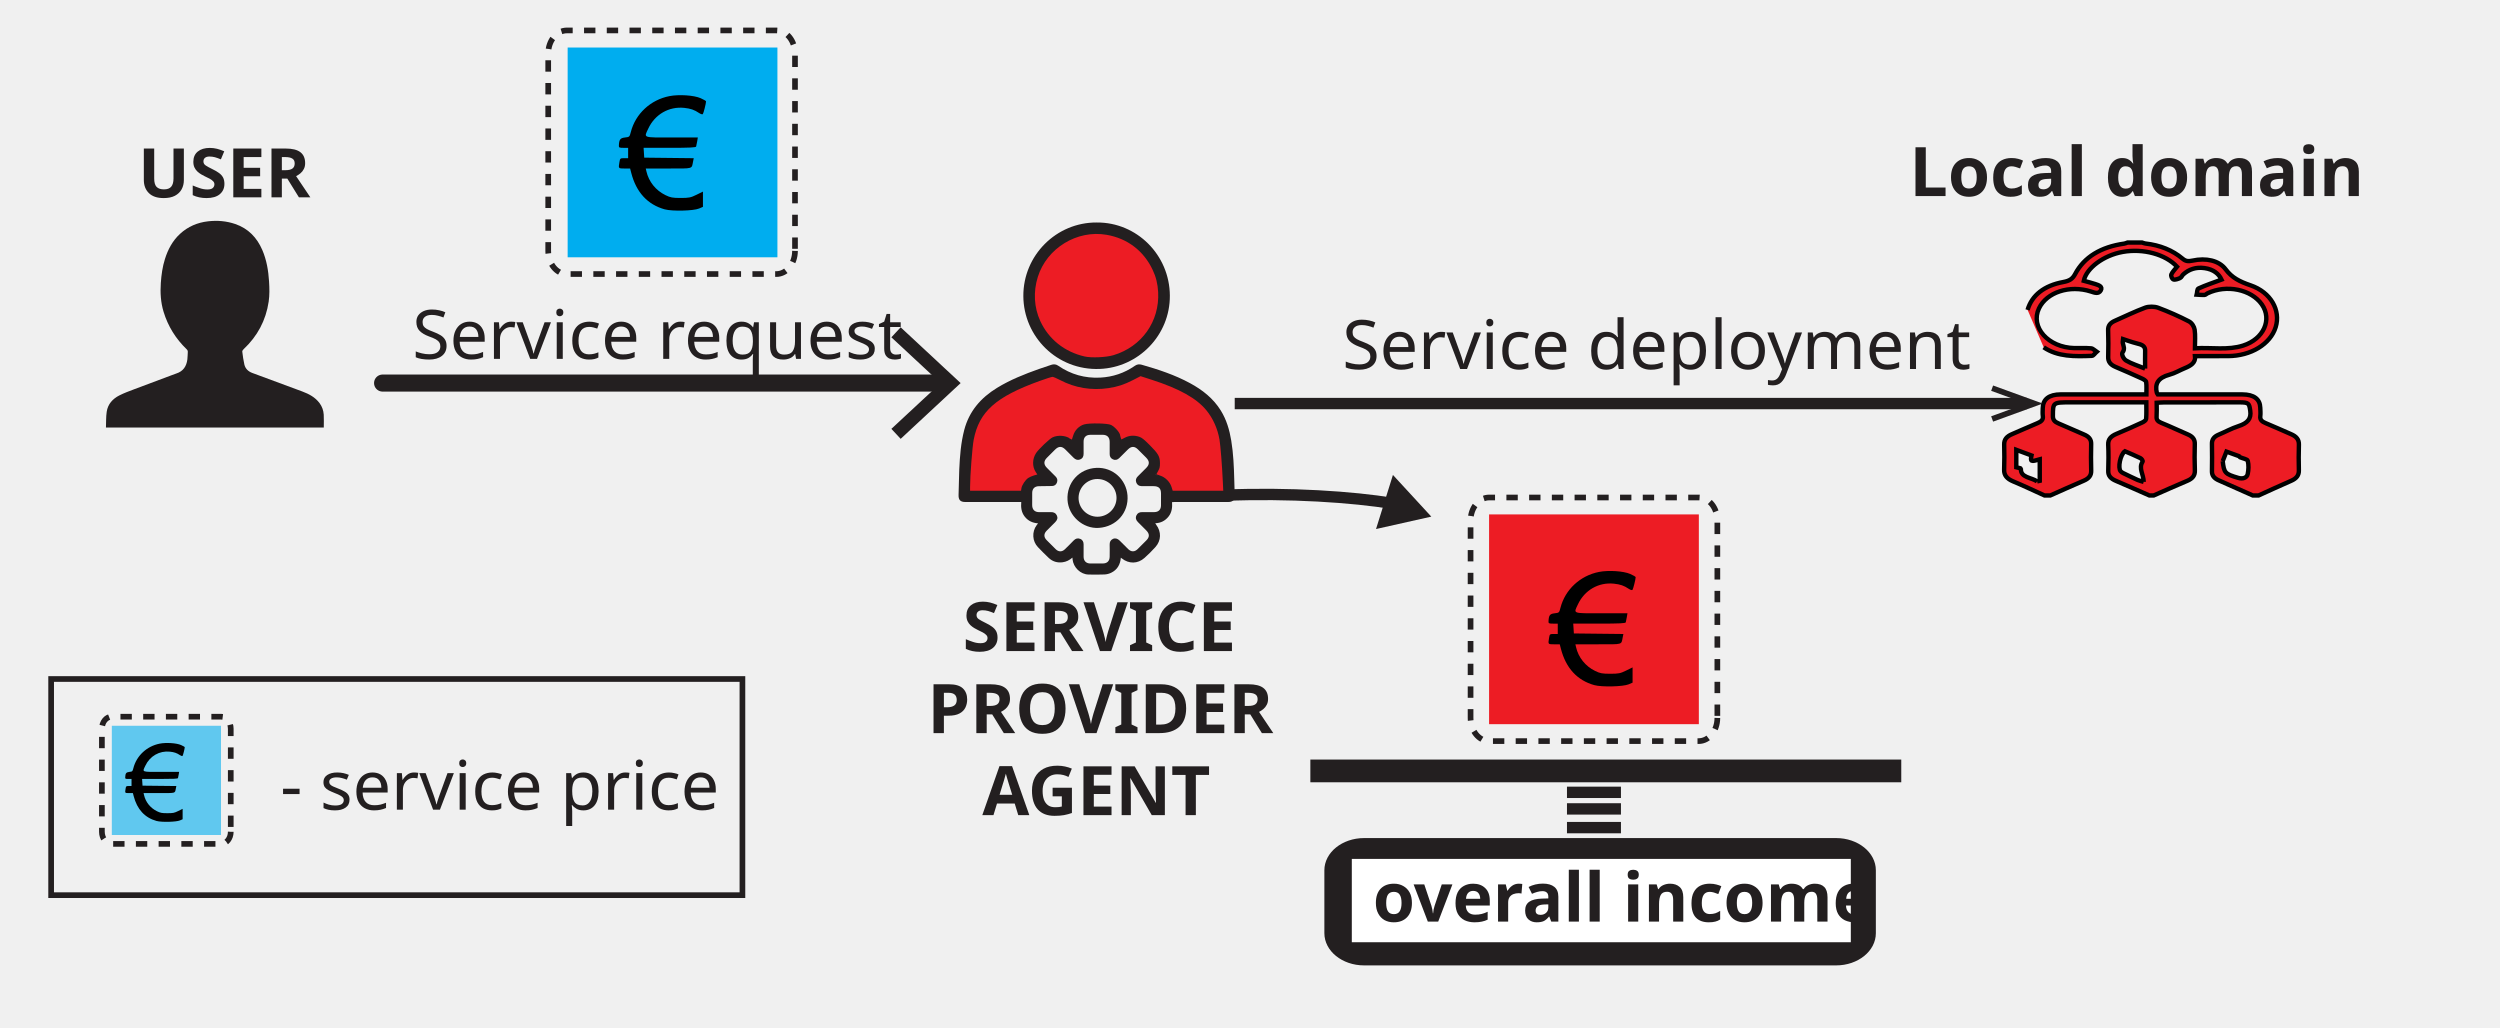
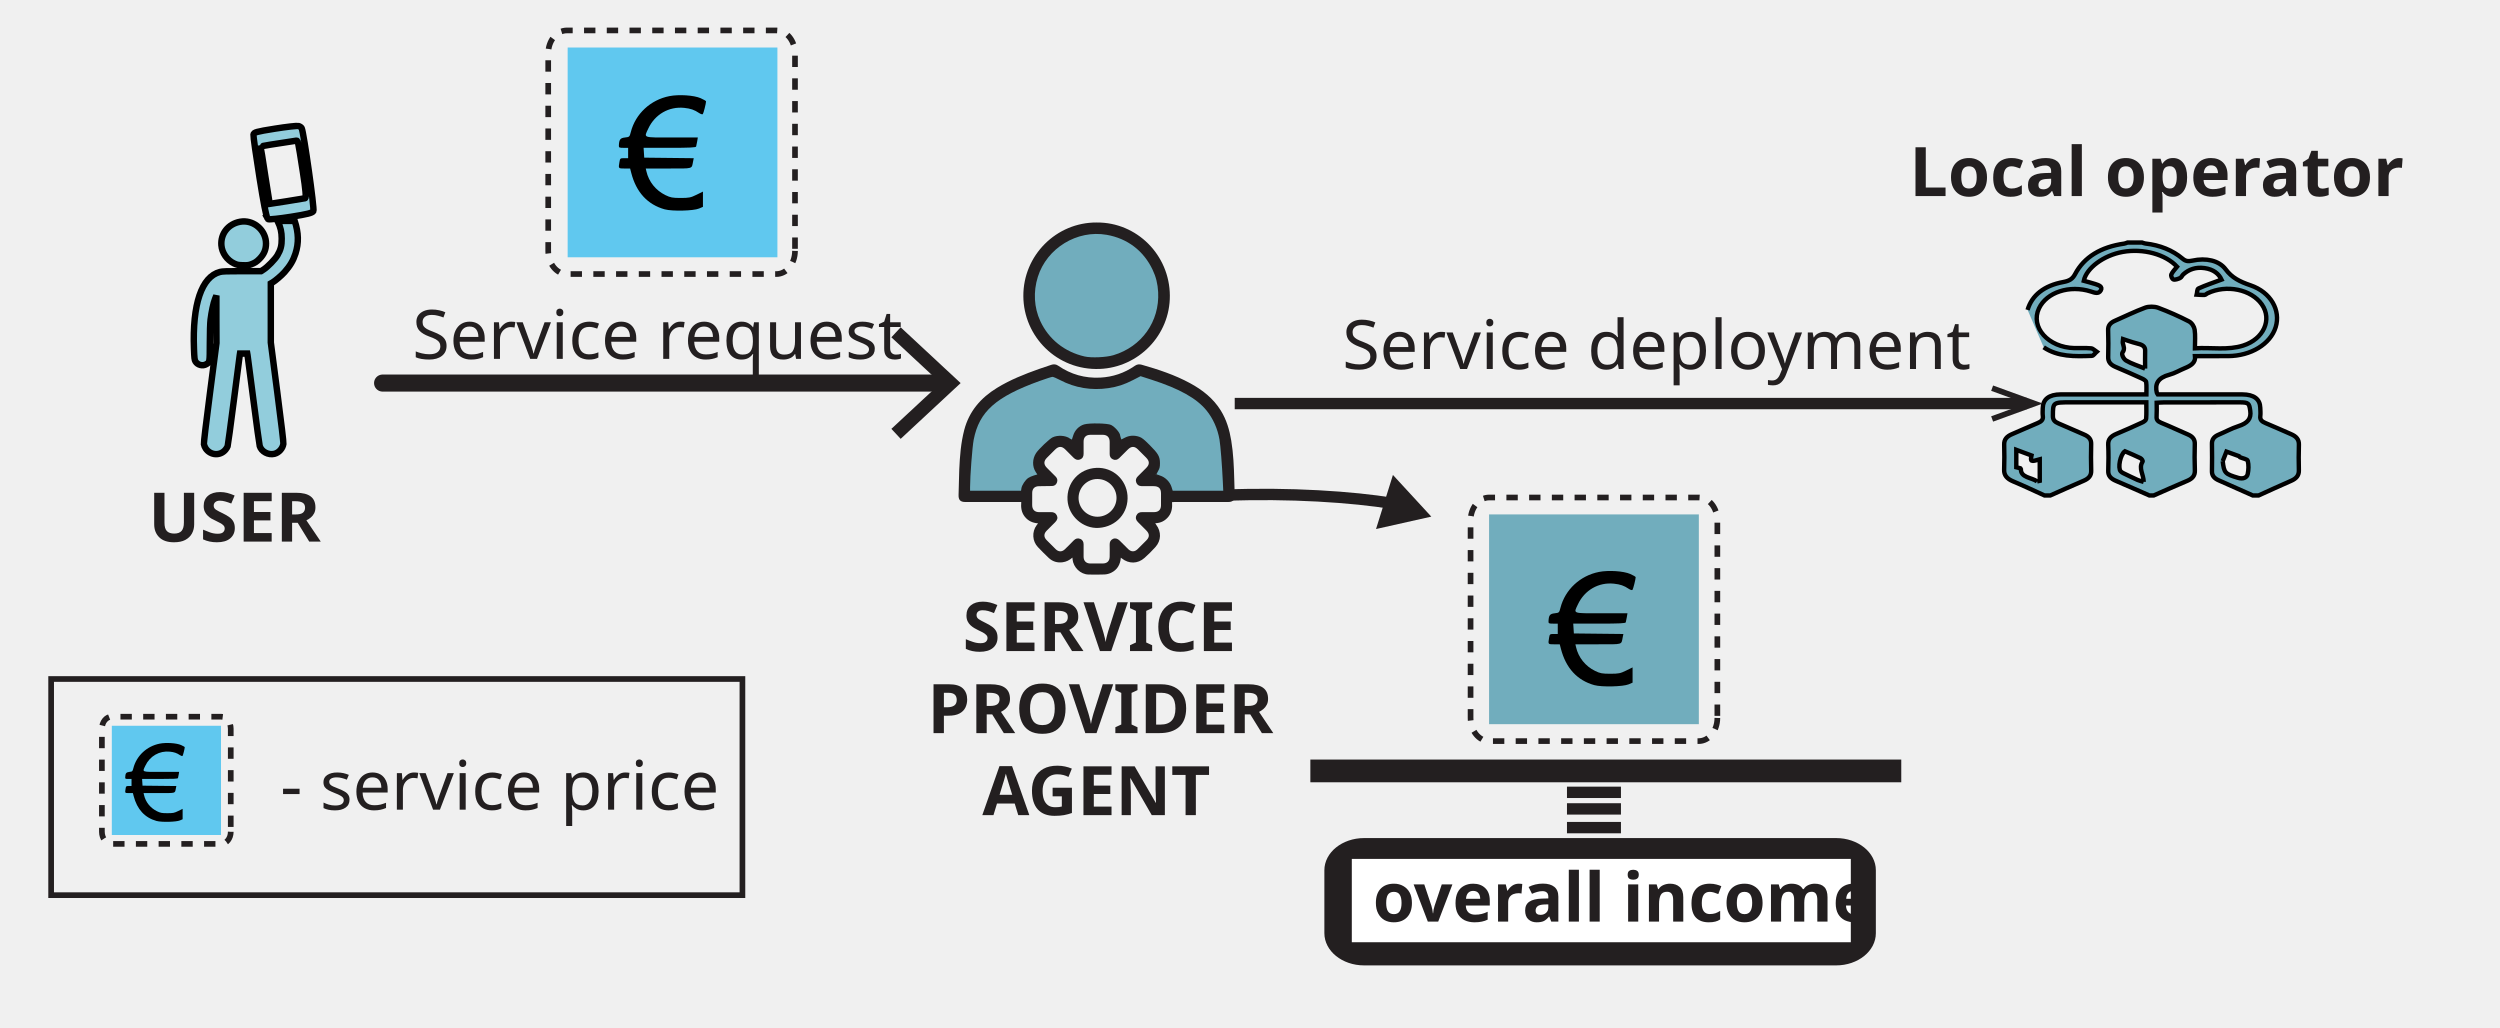
<svg xmlns="http://www.w3.org/2000/svg" version="1.1" id="svg2" xml:space="preserve" width="586.667" height="241.153" viewBox="0 0 586.667 241.153">
  <defs id="defs6">
    <clipPath clipPathUnits="userSpaceOnUse" id="clipPath26">
      <path d="M 0,180.865 H 440 V 0 H 0 Z" id="path24" />
    </clipPath>
    <clipPath clipPathUnits="userSpaceOnUse" id="clipPath56">
      <path d="M 0,180.865 H 440 V 0 H 0 Z" id="path54" />
    </clipPath>
    <clipPath clipPathUnits="userSpaceOnUse" id="clipPath88">
      <path d="M 19.635,53.172 H 38.912 V 33.895 H 19.635 Z" id="path86" />
    </clipPath>
    <clipPath clipPathUnits="userSpaceOnUse" id="clipPath108">
      <path d="M 0,180.865 H 440 V 0 H 0 Z" id="path106" />
    </clipPath>
    <clipPath clipPathUnits="userSpaceOnUse" id="clipPath130">
      <path d="M 0,180.865 H 440 V 0 H 0 Z" id="path128" />
    </clipPath>
    <clipPath clipPathUnits="userSpaceOnUse" id="clipPath166">
      <path d="M 0,180.865 H 440 V 0 H 0 Z" id="path164" />
    </clipPath>
    <clipPath clipPathUnits="userSpaceOnUse" id="clipPath176">
      <path d="M 0,180.865 H 440 V 0 H 0 Z" id="path174" />
    </clipPath>
  </defs>
  <g id="g10" transform="matrix(1.333333,0,0,-1.333333,0,241.1533)">
    <g id="g12" transform="translate(67.333,113.4443)">
      <path d="M 0,0 H 99.137" style="fill:none;stroke:#231f20;stroke-width:3;stroke-linecap:round;stroke-linejoin:miter;stroke-miterlimit:10;stroke-dasharray:none;stroke-opacity:1" id="path14" />
    </g>
    <g id="g16" transform="translate(158.5176,103.6289)">
      <path d="M 0,0 -1.637,1.758 7.031,9.813 -1.637,17.871 0,19.629 10.555,9.813 Z" style="fill:#231f20;fill-opacity:1;fill-rule:nonzero;stroke:none" id="path18" />
    </g>
    <g id="g20">
      <g id="g22" clip-path="url(#clipPath26)">
-         <g id="g28" transform="translate(18.6475,105.6152)">
-           <path d="m 0,0 c 0.039,0.948 -0.001,1.881 0.134,2.788 0.198,1.336 1.05,2.269 2.217,2.865 0.855,0.437 1.771,0.764 2.671,1.107 2.182,0.829 4.372,1.64 6.558,2.459 0.269,0.1 0.534,0.209 0.807,0.296 1.209,0.385 1.789,1.267 1.94,2.473 0.054,0.43 0.045,0.869 0.078,1.303 0.016,0.21 -0.061,0.353 -0.211,0.497 -1.908,1.848 -3.274,4.034 -4.05,6.579 -0.505,1.657 -0.606,3.353 -0.487,5.076 0.099,1.438 0.293,2.854 0.727,4.227 0.528,1.676 1.33,3.194 2.638,4.406 1.408,1.303 3.082,2.012 4.971,2.225 1.613,0.182 3.205,0.053 4.749,-0.473 2.297,-0.783 3.826,-2.382 4.775,-4.575 0.762,-1.766 1.07,-3.632 1.189,-5.539 0.074,-1.191 0.109,-2.378 -0.068,-3.564 -0.492,-3.296 -1.977,-6.067 -4.401,-8.347 -0.117,-0.111 -0.261,-0.298 -0.244,-0.43 0.094,-0.766 0.194,-1.535 0.369,-2.285 0.173,-0.73 0.683,-1.213 1.384,-1.474 2.936,-1.09 5.876,-2.166 8.808,-3.263 1.175,-0.44 2.271,-1.013 3.047,-2.059 0.443,-0.601 0.681,-1.281 0.727,-2.01 C 38.375,1.531 38.339,0.775 38.339,0 Z" style="fill:#231f20;fill-opacity:1;fill-rule:evenodd;stroke:none" id="path30" />
-         </g>
        <g id="g32" transform="translate(193.1543,96.5596)">
          <path d="m 0,0 c -1.805,0.011 -3.305,-1.472 -3.328,-3.291 -0.022,-1.822 1.478,-3.34 3.31,-3.349 1.844,-0.007 3.356,1.469 3.372,3.291 C 3.367,-1.505 1.871,-0.011 0,0 m 0.227,-8.604 c -2.766,-0.181 -5.327,2.096 -5.498,4.889 -0.188,3.024 2.003,5.526 5.07,5.675 2.924,0.143 5.267,-2.053 5.486,-4.846 0.236,-3.049 -1.971,-5.517 -5.058,-5.718" style="fill:#231f20;fill-opacity:1;fill-rule:evenodd;stroke:none" id="path34" />
        </g>
        <g id="g36" transform="translate(193.0156,81.6909)">
          <path d="m 0,0 v 0.001 h 1.051 c 0.791,0.001 1.228,0.421 1.236,1.208 0.008,0.7 0.018,1.4 -0.002,2.099 C 2.27,3.777 2.438,4.125 2.857,4.326 3.238,4.508 3.676,4.395 4.027,4.045 4.535,3.543 5.033,3.033 5.543,2.535 6.08,2.011 6.684,2.013 7.211,2.535 7.729,3.046 8.24,3.562 8.752,4.077 9.322,4.649 9.324,5.209 8.75,5.795 8.26,6.295 7.766,6.791 7.268,7.282 6.926,7.617 6.793,8.005 6.988,8.451 c 0.188,0.43 0.545,0.595 1.01,0.588 0.713,-0.012 1.426,-0.007 2.139,0.002 0.752,0.01 1.177,0.436 1.183,1.178 0.006,0.699 0.008,1.399 0.002,2.099 -0.004,0.902 -0.4,1.288 -1.316,1.292 -0.711,0.003 -1.426,-0.009 -2.139,0.009 -0.441,0.012 -0.762,0.231 -0.91,0.666 -0.145,0.42 -0.012,0.76 0.289,1.059 0.488,0.483 0.973,0.969 1.457,1.455 0.635,0.636 0.633,1.198 -0.008,1.843 C 8.221,19.12 7.742,19.594 7.268,20.07 6.682,20.658 6.115,20.669 5.514,20.085 4.992,19.579 4.488,19.056 3.969,18.547 3.643,18.226 3.242,18.146 2.859,18.326 2.471,18.51 2.281,18.821 2.287,19.259 c 0.008,0.713 0.008,1.427 0.002,2.14 -0.008,0.818 -0.432,1.247 -1.246,1.253 -0.727,0.007 -1.453,0.002 -2.18,-0.006 -0.748,-0.009 -1.166,-0.441 -1.166,-1.191 0,-0.7 -0.01,-1.399 0.002,-2.099 0.008,-0.475 -0.14,-0.852 -0.603,-1.036 -0.451,-0.182 -0.834,-0.043 -1.168,0.296 -0.471,0.48 -0.951,0.952 -1.426,1.429 -0.621,0.625 -1.176,0.632 -1.811,0.01 -0.49,-0.48 -0.974,-0.967 -1.457,-1.456 -0.58,-0.588 -0.578,-1.172 0.002,-1.759 0.512,-0.516 1.028,-1.027 1.541,-1.543 0.293,-0.295 0.375,-0.643 0.235,-1.035 -0.145,-0.393 -0.43,-0.615 -0.85,-0.625 -0.781,-0.02 -1.56,-0.024 -2.34,-0.034 -0.738,-0.011 -1.168,-0.445 -1.17,-1.189 -0.002,-0.713 -0.002,-1.427 -0.004,-2.14 0,-0.782 0.438,-1.232 1.215,-1.237 0.701,-0.006 1.401,-0.007 2.1,0.004 0.476,0.007 0.838,-0.168 1.039,-0.612 C -6.816,8.028 -6.922,7.647 -7.303,7.268 -7.807,6.765 -8.318,6.267 -8.816,5.756 -9.328,5.23 -9.326,4.637 -8.814,4.119 c 0.529,-0.537 1.062,-1.07 1.599,-1.599 0.514,-0.506 1.121,-0.507 1.637,0 0.51,0.499 1.021,0.997 1.512,1.515 C -3.73,4.391 -3.34,4.51 -2.9,4.334 -2.471,4.162 -2.293,3.797 -2.301,3.332 -2.311,2.619 -2.307,1.905 -2.303,1.192 -2.299,0.457 -1.855,0.006 -1.131,0 -0.754,-0.002 -0.377,0 0,0 m 22.271,12.777 c 0,0.57 0.028,1.096 -0.005,1.618 -0.135,2.158 -0.235,4.32 -0.452,6.472 -0.168,1.676 -0.638,3.289 -1.488,4.769 -1.051,1.831 -2.611,3.121 -4.412,4.149 -2.547,1.454 -5.303,2.383 -8.109,3.184 C 7.672,33.007 7.475,32.925 7.342,32.842 5.41,31.645 3.311,30.94 1.051,30.782 c -3.037,-0.212 -5.869,0.465 -8.461,2.089 -0.115,0.073 -0.311,0.108 -0.436,0.067 -2.476,-0.81 -4.927,-1.684 -7.242,-2.894 -1.615,-0.845 -3.131,-1.835 -4.342,-3.229 -1.632,-1.88 -2.252,-4.162 -2.494,-6.558 -0.191,-1.897 -0.263,-3.807 -0.371,-5.711 -0.033,-0.585 -0.006,-1.171 -0.006,-1.761 h 9 c 0.102,0.779 0.403,1.434 0.961,1.97 0.557,0.532 1.24,0.751 2.014,0.847 -0.059,0.081 -0.09,0.123 -0.121,0.164 -1.03,1.32 -0.932,2.981 0.246,4.161 0.551,0.552 1.099,1.108 1.654,1.657 1.078,1.07 2.762,1.183 3.979,0.27 0.091,-0.069 0.189,-0.131 0.298,-0.208 0.151,1.658 1.125,2.758 2.733,2.932 1.01,0.109 2.047,0.086 3.062,0.008 1.108,-0.084 1.946,-0.678 2.413,-1.707 0.169,-0.376 0.248,-0.795 0.371,-1.2 0.043,0.03 0.097,0.068 0.15,0.108 1.293,0.998 2.949,0.901 4.1,-0.242 0.582,-0.578 1.193,-1.132 1.73,-1.751 0.307,-0.355 0.57,-0.793 0.709,-1.238 0.338,-1.079 0.053,-2.062 -0.684,-2.946 1.713,-0.215 2.706,-1.161 2.987,-2.833 z M 13.268,10.8 C 13.33,9.855 13.229,8.988 12.637,8.248 12.049,7.514 11.289,7.122 10.309,7.082 10.371,6.983 10.412,6.904 10.465,6.834 11.406,5.584 11.373,4.035 10.33,2.883 9.727,2.216 9.086,1.574 8.414,0.977 7.225,-0.079 5.684,-0.094 4.434,0.885 4.383,0.924 4.334,0.963 4.254,1.024 4.152,-0.2 3.621,-1.117 2.537,-1.638 2.184,-1.808 1.771,-1.915 1.383,-1.932 0.441,-1.975 -0.502,-1.963 -1.443,-1.944 c -1.405,0.028 -2.672,1.26 -2.805,2.696 -0.006,0.077 -0.01,0.155 -0.018,0.285 -0.527,-0.455 -1.086,-0.74 -1.744,-0.824 -0.926,-0.116 -1.74,0.125 -2.416,0.754 -0.658,0.615 -1.291,1.26 -1.914,1.911 -0.996,1.038 -1.086,2.692 -0.23,3.856 0.072,0.097 0.146,0.191 0.252,0.331 -0.969,0.069 -1.756,0.435 -2.342,1.18 -0.588,0.743 -0.701,1.608 -0.617,2.579 h -0.496 c -3.123,0 -6.245,-0.002 -9.368,-10e-4 -0.88,0 -1.205,0.397 -1.166,1.287 0.063,1.478 0.055,2.959 0.121,4.436 0.108,2.336 0.28,4.665 0.874,6.943 0.863,3.315 2.929,5.682 5.792,7.431 2.315,1.415 4.821,2.41 7.366,3.312 0.72,0.256 1.447,0.49 2.172,0.735 0.431,0.146 0.82,0.113 1.216,-0.161 2.223,-1.533 4.696,-2.227 7.385,-2.092 2.221,0.112 4.264,0.801 6.096,2.076 0.389,0.271 0.765,0.319 1.213,0.191 2.935,-0.836 5.824,-1.791 8.517,-3.252 2.168,-1.177 4.069,-2.664 5.393,-4.795 1.017,-1.637 1.541,-3.442 1.849,-5.323 0.375,-2.275 0.467,-4.57 0.528,-6.868 0.023,-0.914 0.049,-1.828 0.08,-2.742 0.025,-0.797 -0.334,-1.178 -1.119,-1.178 -3.162,0 -6.326,-0.002 -9.488,-0.004 -0.12,0 -0.239,-0.01 -0.42,-0.019" style="fill:#231f20;fill-opacity:1;fill-rule:evenodd;stroke:none" id="path38" />
        </g>
        <g id="g40" transform="translate(193.0078,139.7568)">
          <path d="m 0,0 c -6.078,-0.03 -10.971,-4.944 -10.947,-10.998 0.021,-5.977 4.994,-10.924 10.941,-10.888 6.135,0.037 11.008,4.948 10.934,11.123 C 10.855,-4.783 5.982,-0.023 0,0 M 0.016,1.949 C 7.064,2.007 12.844,-3.759 12.887,-10.918 12.93,-17.913 7.344,-23.559 0.545,-23.825 -6.979,-24.12 -12.867,-18.122 -12.9,-11.006 -12.934,-3.821 -7.08,1.995 0.016,1.949" style="fill:#231f20;fill-opacity:1;fill-rule:evenodd;stroke:none" id="path42" />
        </g>
+         <path style="fill:#92cddc;fill-opacity:1;stroke:#000000;stroke-width:1.134;stroke-miterlimit:4;stroke-dasharray:none;stroke-opacity:1" d="m 51.871,141.981 c 0.685,-2.111 0.729,-3.88 0.138,-5.731 -0.395,-1.234 -0.952,-2.18 -1.928,-3.276 -0.519,-0.582 -1.634,-1.54 -2.128,-1.827 l -0.29,-0.168 v -5.203 -5.203 l 1.132,-8.702 c 0.731,-5.623 1.113,-8.846 1.079,-9.11 -0.106,-0.81 -0.784,-1.572 -1.576,-1.77 -1.067,-0.267 -2.286,0.382 -2.589,1.379 -0.058,0.19 -0.551,3.793 -1.095,8.008 -0.544,4.214 -1.014,7.797 -1.044,7.963 l -0.054,0.3 h -0.638 -0.638 l -0.054,-0.347 c -0.031,-0.19 -0.499,-3.796 -1.042,-8.013 -0.543,-4.217 -1.029,-7.793 -1.08,-7.946 -0.05,-0.154 -0.222,-0.436 -0.382,-0.627 -0.936,-1.118 -2.639,-1.008 -3.478,0.223 -0.14,0.206 -0.28,0.547 -0.312,0.759 -0.038,0.251 0.337,3.418 1.074,9.092 l 1.131,8.706 -0.014,4.179 v 4.179 l -0.238,-0.6 c -0.287,-0.722 -0.622,-2.277 -0.788,-3.656 -0.075,-0.621 -0.124,-2.196 -0.126,-4.103 -0.014,-3.409 0,-3.341 -0.604,-3.714 -0.635,-0.389 -1.547,-0.162 -1.928,0.48 -0.163,0.274 -0.197,0.564 -0.259,2.213 -0.299,7.851 1.343,12.706 4.579,13.536 0.436,0.112 1.207,0.139 3.885,0.139 h 3.341 l 0.462,0.295 c 0.687,0.438 2.007,1.794 2.412,2.477 0.584,0.988 0.772,1.717 0.761,2.955 -0.014,1.175 -0.171,1.922 -0.716,3.111 z m -8.75,-0.09 c 1.987,-0.109 3.697,-1.808 3.697,-3.89 0,-1.048 -0.346,-1.876 -1.117,-2.67 -0.507,-0.523 -0.856,-0.75 -1.531,-0.996 -0.396,-0.145 -0.681,-0.174 -1.433,-0.151 -0.828,0.025 -1.011,0.064 -1.555,0.322 -1.225,0.582 -2.115,1.861 -2.216,3.182 -0.157,2.049 1.209,3.771 3.291,4.149 0.291,0.053 0.58,0.069 0.864,0.054 z" id="path10401-5-2-9" />
+         <path style="fill:#92cddc;fill-opacity:1;stroke:#000000;stroke-width:1.134;stroke-miterlimit:4;stroke-dasharray:none;stroke-opacity:1" d="m 47.084,142.418 c -0.27,0.522 -0.676,2.603 -1.403,7.142 -0.628,3.919 -1.109,7.337 -1.07,7.596 0.064,0.422 0.45,0.53 3.781,1.063 2.04,0.327 3.908,0.537 4.149,0.467 0.241,-0.07 0.49,-0.242 0.556,-0.382 0.373,-0.792 2.27,-14.233 2.059,-14.594 -0.19,-0.325 -1.062,-0.546 -3.92,-0.995 -2.022,-0.318 -3.843,-0.511 -4.046,-0.429 -0.033,0.014 -0.068,0.057 -0.107,0.132 z m 0.385,2.568 2.956,0.455 c 1.625,0.25 3.099,0.491 3.274,0.537 0.218,0.057 0.096,1.511 -0.384,4.571 -0.927,5.923 -0.855,5.602 -1.247,5.544 -3.911,-0.579 -6.137,-0.948 -6.16,-1.022 -0.015,-0.051 0.329,-2.341 0.766,-5.089 z" id="path10401-6-9-8-1" />
      </g>
    </g>
    <text transform="matrix(1,0,0,-1,72.563,117.7056)" style="font-variant:normal;font-weight:normal;font-stretch:normal;font-size:12px;font-family:'Myriad Pro';-inkscape-font-specification:MyriadPro-Regular;writing-mode:lr-tb;fill:#231f20;fill-opacity:1;fill-rule:nonzero;stroke:none" id="text48">
      <tspan x="0 5.988 12 16.224 21.996 24.804 30.107 36.119 38.663 42.467 48.479 55.235 61.847 67.859 72.611" y="0" id="tspan44">Service request</tspan>
      <tspan x="163.68 169.668 175.68 179.904 185.676 188.484 193.788 199.8 202.344 209.112 215.124 221.952 224.784 231.288 236.94 246.948 252.96 259.571" y="1.788" id="tspan46">Service deployment</tspan>
    </text>
    <g id="g50">
      <g id="g52" clip-path="url(#clipPath56)">
        <g id="g58" transform="translate(215.4932,93.7051)">
          <path d="M 0,0 C 11.343,0.466 22.685,-0.302 29.626,-1.451" style="fill:none;stroke:#231f20;stroke-width:2;stroke-linecap:butt;stroke-linejoin:miter;stroke-miterlimit:10;stroke-dasharray:none;stroke-opacity:1" id="path60" />
        </g>
        <g id="g62" transform="translate(242.1807,87.7554)">
          <path d="M 0,0 9.729,2.184 2.975,9.519 Z" style="fill:#231f20;fill-opacity:1;fill-rule:nonzero;stroke:none" id="path64" />
        </g>
-         <g id="g66" transform="translate(377.5391,115.9922)" style="fill:#ed1c24;fill-opacity:1;stroke:#000000;stroke-opacity:1;stroke-width:0.775;stroke-miterlimit:4;stroke-dasharray:none">
-           <path d="M 0,0 C 0,1.205 -0.018,2.19 0.006,3.174 0.021,3.849 -0.422,4.183 -1.221,4.365 -1.865,4.513 -2.48,4.737 -3.109,4.932 -3.365,5.011 -3.615,5.102 -3.867,5.187 -3.889,4.956 -3.967,4.719 -3.924,4.495 -3.814,3.94 -3.506,3.455 -3.977,2.83 -4.199,2.536 -3.799,1.692 -3.35,1.423 -2.42,0.863 -1.271,0.519 0,0 m -0.248,-19.94 c -0.012,1.311 -0.951,2.389 -0.193,3.564 0.084,0.131 -0.164,0.508 -0.387,0.618 -0.887,0.438 -1.822,0.816 -2.725,1.208 -0.808,-0.546 -1.293,-2.942 -0.738,-3.539 0.119,-0.131 0.297,-0.239 0.475,-0.325 0.824,-0.403 1.65,-0.804 2.492,-1.183 0.312,-0.139 0.67,-0.216 1.076,-0.343 m 13.906,3.645 c 0.238,-2.059 0.385,-2.249 2.731,-2.939 0.824,-0.244 1.529,0.021 1.666,0.667 0.162,0.769 0.191,1.588 0.013,2.348 -0.06,0.265 -0.912,0.417 -1.394,0.63 -0.061,0.027 -0.059,0.144 -0.119,0.167 -0.742,0.276 -1.491,0.542 -2.237,0.812 -0.22,-0.562 -0.439,-1.123 -0.66,-1.685 m -32.664,-3.561 c 0.154,0.036 0.309,0.07 0.463,0.106 v 3.778 c -1.58,-0.458 -1.678,-0.411 -1.451,0.68 -0.83,0.309 -1.682,0.625 -2.678,0.995 v -3.079 c 0.277,-0.073 0.82,-0.159 0.815,-0.221 -0.112,-1.625 1.867,-1.543 2.851,-2.259 m -1.68,30.183 c 0.756,2.583 2.922,4.292 6.297,4.912 1.112,0.204 1.633,0.57 2.069,1.39 1.582,2.996 4.519,4.783 8.662,5.371 0.195,0.028 0.375,0.122 0.56,0.185 h 2.565 c 0.193,-0.059 0.381,-0.148 0.58,-0.171 2.588,-0.291 4.781,-1.185 6.537,-2.66 0.549,-0.461 0.984,-0.519 1.742,-0.353 2.383,0.523 4.682,0.043 5.858,-1.537 1.087,-1.463 2.455,-2.153 4.357,-2.802 3.609,-1.229 5.352,-4.431 4.441,-7.363 C 22.057,4.312 18.631,2.223 14.602,2.2 12.693,2.19 10.783,2.198 8.787,2.198 8.924,1.028 8.041,0.506 6.973,0.069 6.068,-0.3 5.24,-0.817 4.291,-1.07 2.205,-1.625 1.697,-2.74 2.063,-4.263 2.076,-4.322 2.131,-4.376 2.234,-4.54 c 0.389,0 0.848,0 1.307,0 4.525,0 9.051,0.011 13.574,-0.005 2.039,-0.007 3.108,-0.825 3.155,-2.343 0.015,-0.494 0.066,-0.992 0.005,-1.481 -0.078,-0.617 0.256,-0.952 0.948,-1.233 1.507,-0.612 2.963,-1.3 4.459,-1.933 0.955,-0.403 1.412,-0.974 1.386,-1.834 -0.047,-1.513 -0.047,-3.03 -0.006,-4.544 0.022,-0.852 -0.408,-1.424 -1.369,-1.842 -1.923,-0.834 -3.814,-1.711 -5.716,-2.572 h -1.026 c -1.992,0.887 -3.976,1.784 -5.978,2.654 -0.83,0.361 -1.223,0.86 -1.209,1.602 0.029,1.614 0.029,3.23 0,4.845 -0.014,0.738 0.347,1.252 1.193,1.604 1.162,0.486 2.25,1.099 3.461,1.49 1.641,0.529 2.293,1.313 2.086,2.716 -0.192,1.304 -0.236,1.478 -1.934,1.477 -4.441,-0.001 -8.884,-0.005 -13.328,-0.014 -0.369,0 -0.74,-0.038 -1.207,-0.064 0,-0.867 0.039,-1.655 -0.014,-2.44 -0.035,-0.527 0.18,-0.828 0.809,-1.083 1.584,-0.644 3.111,-1.372 4.68,-2.042 0.879,-0.375 1.261,-0.897 1.236,-1.685 -0.047,-1.548 -0.049,-3.099 0.012,-4.648 0.033,-0.856 -0.356,-1.427 -1.34,-1.839 -1.984,-0.831 -3.936,-1.712 -5.9,-2.573 h -0.77 c -1.961,0.859 -3.914,1.731 -5.889,2.571 -0.91,0.385 -1.375,0.902 -1.347,1.734 0.049,1.546 0.066,3.096 -0.006,4.641 -0.045,0.918 0.453,1.475 1.451,1.893 1.535,0.642 3.049,1.317 4.549,2.008 0.289,0.133 0.656,0.394 0.674,0.611 0.074,0.939 0.031,1.884 0.031,2.93 h -1.647 -11.646 c -3.17,0.001 -3.133,0 -3.147,-2.408 -0.003,-0.657 0.286,-1.014 1,-1.31 1.504,-0.619 2.958,-1.309 4.458,-1.933 0.882,-0.367 1.296,-0.874 1.277,-1.66 -0.039,-1.579 -0.041,-3.161 0.004,-4.74 0.023,-0.823 -0.403,-1.357 -1.324,-1.75 -1.971,-0.841 -3.915,-1.722 -5.87,-2.587 h -1.025 c -1.832,0.827 -3.637,1.691 -5.502,2.47 -1.105,0.461 -1.629,1.08 -1.6,2.05 0.047,1.482 0.051,2.967 0.008,4.449 -0.023,0.861 0.434,1.426 1.399,1.828 1.502,0.624 2.959,1.313 4.467,1.929 0.685,0.281 1.029,0.621 0.939,1.239 -0.066,0.456 -0.025,0.922 -0.018,1.384 0.028,1.587 1.098,2.43 3.182,2.436 4.951,0.015 9.904,0.005 15.057,0.005 0,0.756 0.056,1.469 -0.036,2.171 -0.027,0.218 -0.41,0.463 -0.705,0.598 -1.543,0.705 -3.097,1.393 -4.669,2.056 -0.92,0.388 -1.336,0.927 -1.311,1.754 0.049,1.582 0.033,3.165 -0.012,4.746 -0.021,0.747 0.356,1.258 1.178,1.618 1.781,0.78 3.514,1.637 5.355,2.32 0.622,0.23 1.631,0.221 2.256,-0.012 C 4.156,10.012 5.98,9.203 7.715,8.308 8.246,8.035 8.641,7.372 8.717,6.854 8.871,5.822 8.764,4.768 8.764,3.574 c 2.953,0.172 5.8,-0.384 8.498,0.481 3.611,1.157 5.127,4.58 3.297,7.217 -1.86,2.679 -6.254,3.582 -9.59,1.97 -0.182,-0.087 -0.336,-0.274 -0.512,-0.282 -0.455,-0.02 -0.916,0.035 -1.375,0.06 0.098,0.373 0.033,0.954 0.316,1.083 1.262,0.577 2.623,1.025 4.053,1.559 -0.492,1.028 -1.396,1.798 -2.988,2.024 C 8.916,17.904 7.709,17.463 6.723,16.583 6.502,16.386 6.414,16.064 6.154,15.938 5.811,15.771 5.248,15.582 4.98,15.692 c -0.263,0.111 -0.47,0.629 -0.363,0.882 0.209,0.484 0.656,0.905 1.006,1.353 -2.016,2.187 -5.957,3.26 -9.572,2.608 -3.352,-0.605 -6.371,-2.83 -6.846,-5.083 0.656,-0.182 1.334,-0.348 1.988,-0.559 0.635,-0.206 1.391,-0.446 1.006,-1.132 -0.387,-0.688 -1.084,-0.406 -1.74,-0.195 -3.744,1.198 -7.783,-0.12 -9.135,-2.967 -1.57,-3.303 1.621,-6.888 6.229,-6.99 0.982,-0.021 1.974,0.045 2.943,-0.043 0.35,-0.031 0.65,-0.397 0.973,-0.61 C -8.813,2.708 -9.078,2.254 -9.375,2.243 -12.371,2.126 -15.363,2.054 -17.85,3.747" style="fill:#ed1c24;fill-opacity:1;fill-rule:evenodd;stroke:#000000;stroke-opacity:1;stroke-width:0.775;stroke-miterlimit:4;stroke-dasharray:none" id="path68" />
+         <g id="g66" transform="translate(377.5391,115.9922)" style="fill:#71adbd;fill-opacity:1;stroke:#000000;stroke-opacity:1;stroke-width:0.775;stroke-miterlimit:4;stroke-dasharray:none">
+           <path d="M 0,0 C 0,1.205 -0.018,2.19 0.006,3.174 0.021,3.849 -0.422,4.183 -1.221,4.365 -1.865,4.513 -2.48,4.737 -3.109,4.932 -3.365,5.011 -3.615,5.102 -3.867,5.187 -3.889,4.956 -3.967,4.719 -3.924,4.495 -3.814,3.94 -3.506,3.455 -3.977,2.83 -4.199,2.536 -3.799,1.692 -3.35,1.423 -2.42,0.863 -1.271,0.519 0,0 m -0.248,-19.94 c -0.012,1.311 -0.951,2.389 -0.193,3.564 0.084,0.131 -0.164,0.508 -0.387,0.618 -0.887,0.438 -1.822,0.816 -2.725,1.208 -0.808,-0.546 -1.293,-2.942 -0.738,-3.539 0.119,-0.131 0.297,-0.239 0.475,-0.325 0.824,-0.403 1.65,-0.804 2.492,-1.183 0.312,-0.139 0.67,-0.216 1.076,-0.343 m 13.906,3.645 c 0.238,-2.059 0.385,-2.249 2.731,-2.939 0.824,-0.244 1.529,0.021 1.666,0.667 0.162,0.769 0.191,1.588 0.013,2.348 -0.06,0.265 -0.912,0.417 -1.394,0.63 -0.061,0.027 -0.059,0.144 -0.119,0.167 -0.742,0.276 -1.491,0.542 -2.237,0.812 -0.22,-0.562 -0.439,-1.123 -0.66,-1.685 m -32.664,-3.561 c 0.154,0.036 0.309,0.07 0.463,0.106 v 3.778 c -1.58,-0.458 -1.678,-0.411 -1.451,0.68 -0.83,0.309 -1.682,0.625 -2.678,0.995 v -3.079 c 0.277,-0.073 0.82,-0.159 0.815,-0.221 -0.112,-1.625 1.867,-1.543 2.851,-2.259 m -1.68,30.183 c 0.756,2.583 2.922,4.292 6.297,4.912 1.112,0.204 1.633,0.57 2.069,1.39 1.582,2.996 4.519,4.783 8.662,5.371 0.195,0.028 0.375,0.122 0.56,0.185 h 2.565 c 0.193,-0.059 0.381,-0.148 0.58,-0.171 2.588,-0.291 4.781,-1.185 6.537,-2.66 0.549,-0.461 0.984,-0.519 1.742,-0.353 2.383,0.523 4.682,0.043 5.858,-1.537 1.087,-1.463 2.455,-2.153 4.357,-2.802 3.609,-1.229 5.352,-4.431 4.441,-7.363 C 22.057,4.312 18.631,2.223 14.602,2.2 12.693,2.19 10.783,2.198 8.787,2.198 8.924,1.028 8.041,0.506 6.973,0.069 6.068,-0.3 5.24,-0.817 4.291,-1.07 2.205,-1.625 1.697,-2.74 2.063,-4.263 2.076,-4.322 2.131,-4.376 2.234,-4.54 c 0.389,0 0.848,0 1.307,0 4.525,0 9.051,0.011 13.574,-0.005 2.039,-0.007 3.108,-0.825 3.155,-2.343 0.015,-0.494 0.066,-0.992 0.005,-1.481 -0.078,-0.617 0.256,-0.952 0.948,-1.233 1.507,-0.612 2.963,-1.3 4.459,-1.933 0.955,-0.403 1.412,-0.974 1.386,-1.834 -0.047,-1.513 -0.047,-3.03 -0.006,-4.544 0.022,-0.852 -0.408,-1.424 -1.369,-1.842 -1.923,-0.834 -3.814,-1.711 -5.716,-2.572 h -1.026 c -1.992,0.887 -3.976,1.784 -5.978,2.654 -0.83,0.361 -1.223,0.86 -1.209,1.602 0.029,1.614 0.029,3.23 0,4.845 -0.014,0.738 0.347,1.252 1.193,1.604 1.162,0.486 2.25,1.099 3.461,1.49 1.641,0.529 2.293,1.313 2.086,2.716 -0.192,1.304 -0.236,1.478 -1.934,1.477 -4.441,-0.001 -8.884,-0.005 -13.328,-0.014 -0.369,0 -0.74,-0.038 -1.207,-0.064 0,-0.867 0.039,-1.655 -0.014,-2.44 -0.035,-0.527 0.18,-0.828 0.809,-1.083 1.584,-0.644 3.111,-1.372 4.68,-2.042 0.879,-0.375 1.261,-0.897 1.236,-1.685 -0.047,-1.548 -0.049,-3.099 0.012,-4.648 0.033,-0.856 -0.356,-1.427 -1.34,-1.839 -1.984,-0.831 -3.936,-1.712 -5.9,-2.573 h -0.77 c -1.961,0.859 -3.914,1.731 -5.889,2.571 -0.91,0.385 -1.375,0.902 -1.347,1.734 0.049,1.546 0.066,3.096 -0.006,4.641 -0.045,0.918 0.453,1.475 1.451,1.893 1.535,0.642 3.049,1.317 4.549,2.008 0.289,0.133 0.656,0.394 0.674,0.611 0.074,0.939 0.031,1.884 0.031,2.93 h -1.647 -11.646 c -3.17,0.001 -3.133,0 -3.147,-2.408 -0.003,-0.657 0.286,-1.014 1,-1.31 1.504,-0.619 2.958,-1.309 4.458,-1.933 0.882,-0.367 1.296,-0.874 1.277,-1.66 -0.039,-1.579 -0.041,-3.161 0.004,-4.74 0.023,-0.823 -0.403,-1.357 -1.324,-1.75 -1.971,-0.841 -3.915,-1.722 -5.87,-2.587 h -1.025 c -1.832,0.827 -3.637,1.691 -5.502,2.47 -1.105,0.461 -1.629,1.08 -1.6,2.05 0.047,1.482 0.051,2.967 0.008,4.449 -0.023,0.861 0.434,1.426 1.399,1.828 1.502,0.624 2.959,1.313 4.467,1.929 0.685,0.281 1.029,0.621 0.939,1.239 -0.066,0.456 -0.025,0.922 -0.018,1.384 0.028,1.587 1.098,2.43 3.182,2.436 4.951,0.015 9.904,0.005 15.057,0.005 0,0.756 0.056,1.469 -0.036,2.171 -0.027,0.218 -0.41,0.463 -0.705,0.598 -1.543,0.705 -3.097,1.393 -4.669,2.056 -0.92,0.388 -1.336,0.927 -1.311,1.754 0.049,1.582 0.033,3.165 -0.012,4.746 -0.021,0.747 0.356,1.258 1.178,1.618 1.781,0.78 3.514,1.637 5.355,2.32 0.622,0.23 1.631,0.221 2.256,-0.012 C 4.156,10.012 5.98,9.203 7.715,8.308 8.246,8.035 8.641,7.372 8.717,6.854 8.871,5.822 8.764,4.768 8.764,3.574 c 2.953,0.172 5.8,-0.384 8.498,0.481 3.611,1.157 5.127,4.58 3.297,7.217 -1.86,2.679 -6.254,3.582 -9.59,1.97 -0.182,-0.087 -0.336,-0.274 -0.512,-0.282 -0.455,-0.02 -0.916,0.035 -1.375,0.06 0.098,0.373 0.033,0.954 0.316,1.083 1.262,0.577 2.623,1.025 4.053,1.559 -0.492,1.028 -1.396,1.798 -2.988,2.024 C 8.916,17.904 7.709,17.463 6.723,16.583 6.502,16.386 6.414,16.064 6.154,15.938 5.811,15.771 5.248,15.582 4.98,15.692 c -0.263,0.111 -0.47,0.629 -0.363,0.882 0.209,0.484 0.656,0.905 1.006,1.353 -2.016,2.187 -5.957,3.26 -9.572,2.608 -3.352,-0.605 -6.371,-2.83 -6.846,-5.083 0.656,-0.182 1.334,-0.348 1.988,-0.559 0.635,-0.206 1.391,-0.446 1.006,-1.132 -0.387,-0.688 -1.084,-0.406 -1.74,-0.195 -3.744,1.198 -7.783,-0.12 -9.135,-2.967 -1.57,-3.303 1.621,-6.888 6.229,-6.99 0.982,-0.021 1.974,0.045 2.943,-0.043 0.35,-0.031 0.65,-0.397 0.973,-0.61 C -8.813,2.708 -9.078,2.254 -9.375,2.243 -12.371,2.126 -15.363,2.054 -17.85,3.747" style="fill:#71adbd;fill-opacity:1;fill-rule:evenodd;stroke:#000000;stroke-opacity:1;stroke-width:0.775;stroke-miterlimit:4;stroke-dasharray:none" id="path68" />
        </g>
        <g id="g70" transform="translate(217.3115,109.8384)">
          <path d="M 0,0 H 139.386" style="fill:none;stroke:#231f20;stroke-width:2;stroke-linecap:butt;stroke-linejoin:miter;stroke-miterlimit:10;stroke-dasharray:none;stroke-opacity:1" id="path72" />
        </g>
        <g id="g74" transform="translate(350.7871,106.6577)">
          <path d="M 0,0 -0.342,0.94 5.812,3.181 -0.342,5.421 0,6.36 8.736,3.181 Z" style="fill:#231f20;fill-opacity:1;fill-rule:nonzero;stroke:none" id="path76" />
        </g>
-         <path d="M 136.826,135.582 H 99.907 V 172.5 h 36.919 z" style="fill:#00adef;fill-opacity:1;fill-rule:nonzero;stroke:none" id="path78" />
-         <path d="m 298.997,53.41 h -36.919 v 36.918 h 36.919 z" style="fill:#ed1c24;fill-opacity:1;fill-rule:nonzero;stroke:none" id="path80" />
+         <path d="M 136.826,135.582 H 99.907 V 172.5 h 36.919 z" style="fill:#00adee;fill-opacity:0.6;fill-rule:nonzero;stroke:none" id="path78" />
+         <path d="m 298.997,53.41 h -36.919 v 36.918 h 36.919 z" style="fill:#71adbd;fill-opacity:1;fill-rule:nonzero;stroke:none" id="path80" />
        <g id="g82">
          <g id="g84" />
          <g id="g94">
            <g clip-path="url(#clipPath88)" id="g92" style="opacity:0.6">
              <path d="M 38.912,33.895 H 19.635 v 19.277 h 19.277 z" style="fill:#00adef;fill-opacity:1;fill-rule:nonzero;stroke:none" id="path90" />
            </g>
          </g>
        </g>
        <path style="fill:#000000;stroke-width:2.835" d="m 116.995,144.018 c -3.032,0.846 -5.016,3.005 -5.895,6.415 l -0.199,0.773 h -0.999 c -1.078,0 -1.072,-0.008 -0.881,1.137 0.108,0.651 0.145,0.682 0.821,0.682 h 0.708 v 0.91 0.91 h -0.823 c -0.737,0 -0.821,0.043 -0.805,0.409 0.048,1.067 0.237,1.315 1.075,1.41 0.787,0.089 0.809,0.109 1.028,0.966 0.817,3.201 3.467,5.666 6.792,6.317 1.676,0.328 4.305,0.156 5.486,-0.359 0.528,-0.23 0.96,-0.484 0.96,-0.564 0,-0.352 -0.44,-2.099 -0.565,-2.242 -0.076,-0.087 -0.371,-0.001 -0.655,0.191 -0.828,0.56 -1.489,0.789 -2.616,0.906 -2.693,0.28 -5.156,-1.138 -6.328,-3.641 -0.786,-1.68 -1.072,-1.572 4.139,-1.572 h 4.58 l -0.114,-0.682 c -0.063,-0.375 -0.146,-0.785 -0.185,-0.91 -0.055,-0.174 -1.149,-0.227 -4.659,-0.227 h -4.587 l 0.056,-0.864 0.056,-0.864 4.357,-0.049 4.357,-0.049 -0.119,-0.588 c -0.27,-1.337 0.126,-1.225 -4.313,-1.225 h -4.014 l 0.115,-0.5 c 0.42,-1.826 1.641,-3.35 3.354,-4.187 0.881,-0.43 1.24,-0.497 2.67,-0.497 1.477,0 1.772,0.059 2.789,0.56 l 1.137,0.56 v -1.343 -1.343 l -0.686,-0.294 c -0.968,-0.415 -4.738,-0.506 -6.034,-0.144 z" id="path3232" />
        <path style="fill:#000000;stroke-width:2.835" d="m 280.611,60.278 c -3.032,0.846 -5.016,3.005 -5.895,6.415 l -0.199,0.773 h -0.999 c -1.078,0 -1.072,-0.008 -0.881,1.137 0.108,0.651 0.145,0.682 0.821,0.682 h 0.708 v 0.91 0.91 h -0.823 c -0.737,0 -0.821,0.043 -0.805,0.409 0.048,1.067 0.237,1.315 1.075,1.41 0.787,0.089 0.809,0.109 1.028,0.966 0.817,3.201 3.467,5.666 6.792,6.317 1.676,0.328 4.305,0.156 5.486,-0.359 0.528,-0.23 0.96,-0.484 0.96,-0.564 0,-0.352 -0.44,-2.099 -0.565,-2.242 -0.076,-0.087 -0.371,-0.001 -0.655,0.191 -0.828,0.56 -1.489,0.789 -2.616,0.906 -2.693,0.28 -5.156,-1.138 -6.328,-3.641 -0.786,-1.68 -1.072,-1.572 4.139,-1.572 h 4.58 l -0.114,-0.682 c -0.063,-0.375 -0.146,-0.785 -0.185,-0.91 -0.055,-0.174 -1.149,-0.227 -4.659,-0.227 h -4.587 l 0.056,-0.864 0.056,-0.864 4.357,-0.049 4.357,-0.049 -0.119,-0.588 c -0.27,-1.337 0.126,-1.225 -4.313,-1.225 h -4.014 l 0.115,-0.5 c 0.42,-1.825 1.641,-3.35 3.354,-4.187 0.881,-0.43 1.24,-0.497 2.67,-0.497 1.477,0 1.772,0.059 2.789,0.56 l 1.137,0.56 v -1.343 -1.343 l -0.686,-0.294 c -0.968,-0.415 -4.738,-0.506 -6.034,-0.144 z" id="path3232-3" />
        <path style="fill:#000000;stroke-width:2.835" d="m 27.551,36.373 c -2.071,0.578 -3.426,2.052 -4.026,4.382 l -0.136,0.528 h -0.682 c -0.736,0 -0.732,-0.005 -0.602,0.777 0.074,0.445 0.099,0.466 0.561,0.466 h 0.483 v 0.621 0.621 h -0.562 c -0.503,0 -0.561,0.029 -0.55,0.28 0.033,0.729 0.162,0.898 0.734,0.963 0.538,0.061 0.553,0.075 0.702,0.66 0.558,2.187 2.368,3.87 4.639,4.314 1.145,0.224 2.941,0.106 3.747,-0.245 0.361,-0.157 0.656,-0.331 0.656,-0.385 0,-0.241 -0.301,-1.433 -0.386,-1.532 -0.052,-0.06 -0.253,-6.83e-4 -0.447,0.13 -0.565,0.382 -1.017,0.539 -1.787,0.619 -1.839,0.191 -3.522,-0.777 -4.322,-2.487 -0.537,-1.148 -0.732,-1.074 2.827,-1.074 h 3.128 l -0.078,-0.466 c -0.043,-0.256 -0.1,-0.536 -0.127,-0.621 -0.037,-0.119 -0.785,-0.155 -3.182,-0.155 h -3.133 l 0.038,-0.59 0.038,-0.59 2.976,-0.033 2.976,-0.033 -0.081,-0.402 c -0.185,-0.913 0.086,-0.836 -2.946,-0.836 h -2.742 l 0.079,-0.342 c 0.287,-1.247 1.121,-2.288 2.291,-2.86 0.602,-0.294 0.847,-0.34 1.824,-0.34 1.009,0 1.21,0.04 1.905,0.383 l 0.776,0.383 v -0.917 -0.917 l -0.468,-0.201 c -0.661,-0.284 -3.236,-0.345 -4.121,-0.099 z" id="path3232-6" />
-         <path style="opacity:1;fill:#ed1c24;fill-opacity:1;fill-rule:evenodd;stroke:#231f20;stroke-width:1.033;stroke-linecap:square;stroke-linejoin:round;stroke-miterlimit:4;stroke-dasharray:none;stroke-dashoffset:0;stroke-opacity:1;paint-order:stroke fill markers" d="m 227.643,114.339 c 0,-2.638 0.524,-9.486 0.855,-11.176 1.289,-6.582 5.166,-10.038 15.425,-13.749 1.488,-0.538 2.865,-0.979 3.06,-0.979 0.195,0 0.997,0.338 1.782,0.752 3.487,1.836 7.367,2.485 11.334,1.896 2.158,-0.32 3.722,-0.834 5.807,-1.907 l 1.749,-0.9 2.593,0.836 c 6.513,2.1 10.545,4.354 12.864,7.189 1.548,1.892 2.629,4.314 3.063,6.861 0.234,1.372 0.606,6.052 0.776,9.755 l 0.103,2.239 h -5.93 -5.93 l -0.273,-0.873 c -0.378,-1.209 -1.469,-2.3 -2.678,-2.678 -0.48,-0.15 -0.873,-0.292 -0.873,-0.316 0,-0.024 0.188,-0.376 0.418,-0.783 0.345,-0.612 0.417,-0.924 0.417,-1.803 -6.1e-4,-1.558 -0.384,-2.236 -2.414,-4.263 -1.35,-1.348 -1.833,-1.732 -2.433,-1.936 -1.17,-0.397 -2.315,-0.334 -3.34,0.184 l -0.867,0.437 -0.141,-0.371 c -0.078,-0.204 -0.141,-0.438 -0.141,-0.519 0,-0.633 -1.153,-1.994 -2.126,-2.509 -0.776,-0.411 -5.056,-0.5 -6.331,-0.131 -1.194,0.345 -2.188,1.353 -2.569,2.606 -0.148,0.487 -0.286,0.91 -0.307,0.94 -0.02,0.03 -0.229,-0.08 -0.463,-0.245 -1.03,-0.723 -2.86,-0.841 -4.07,-0.262 -0.733,0.351 -3.244,2.74 -3.865,3.678 -0.905,1.367 -0.938,3.171 -0.081,4.469 l 0.37,0.56 -0.802,0.233 c -0.441,0.128 -1.037,0.391 -1.324,0.583 -0.68,0.456 -1.486,1.666 -1.605,2.41 l -0.094,0.588 h -5.978 -5.978 z" id="path4149" transform="matrix(0.75,0,0,-0.75,0,180.865)" />
-         <path style="opacity:1;fill:#ed1c24;fill-opacity:1;fill-rule:evenodd;stroke:#231f20;stroke-width:1.033;stroke-linecap:square;stroke-linejoin:round;stroke-miterlimit:4;stroke-dasharray:none;stroke-dashoffset:0;stroke-opacity:1;paint-order:stroke fill markers" d="m 254.534,83.656 c -4.708,-1.069 -8.444,-4.05 -10.41,-8.307 -1.469,-3.18 -1.677,-6.882 -0.581,-10.371 2.122,-6.759 9.209,-11.09 16.154,-9.874 4.861,0.851 8.641,3.718 10.767,8.164 0.8,1.675 1.216,3.344 1.318,5.295 0.36,6.871 -3.868,12.82 -10.514,14.793 -1.712,0.508 -5.144,0.661 -6.734,0.3 z" id="path4151" transform="matrix(0.75,0,0,-0.75,0,180.865)" />
+         <path style="opacity:1;fill:#71adbd;fill-opacity:1;fill-rule:evenodd;stroke:#231f20;stroke-width:1.033;stroke-linecap:square;stroke-linejoin:round;stroke-miterlimit:4;stroke-dasharray:none;stroke-dashoffset:0;stroke-opacity:1;paint-order:stroke fill markers" d="m 227.643,114.339 c 0,-2.638 0.524,-9.486 0.855,-11.176 1.289,-6.582 5.166,-10.038 15.425,-13.749 1.488,-0.538 2.865,-0.979 3.06,-0.979 0.195,0 0.997,0.338 1.782,0.752 3.487,1.836 7.367,2.485 11.334,1.896 2.158,-0.32 3.722,-0.834 5.807,-1.907 l 1.749,-0.9 2.593,0.836 c 6.513,2.1 10.545,4.354 12.864,7.189 1.548,1.892 2.629,4.314 3.063,6.861 0.234,1.372 0.606,6.052 0.776,9.755 l 0.103,2.239 h -5.93 -5.93 l -0.273,-0.873 c -0.378,-1.209 -1.469,-2.3 -2.678,-2.678 -0.48,-0.15 -0.873,-0.292 -0.873,-0.316 0,-0.024 0.188,-0.376 0.418,-0.783 0.345,-0.612 0.417,-0.924 0.417,-1.803 -6.1e-4,-1.558 -0.384,-2.236 -2.414,-4.263 -1.35,-1.348 -1.833,-1.732 -2.433,-1.936 -1.17,-0.397 -2.315,-0.334 -3.34,0.184 l -0.867,0.437 -0.141,-0.371 c -0.078,-0.204 -0.141,-0.438 -0.141,-0.519 0,-0.633 -1.153,-1.994 -2.126,-2.509 -0.776,-0.411 -5.056,-0.5 -6.331,-0.131 -1.194,0.345 -2.188,1.353 -2.569,2.606 -0.148,0.487 -0.286,0.91 -0.307,0.94 -0.02,0.03 -0.229,-0.08 -0.463,-0.245 -1.03,-0.723 -2.86,-0.841 -4.07,-0.262 -0.733,0.351 -3.244,2.74 -3.865,3.678 -0.905,1.367 -0.938,3.171 -0.081,4.469 l 0.37,0.56 -0.802,0.233 c -0.441,0.128 -1.037,0.391 -1.324,0.583 -0.68,0.456 -1.486,1.666 -1.605,2.41 l -0.094,0.588 h -5.978 -5.978 z" id="path4149" transform="matrix(0.75,0,0,-0.75,0,180.865)" />
+         <path style="opacity:1;fill:#71adbd;fill-opacity:1;fill-rule:evenodd;stroke:#231f20;stroke-width:1.033;stroke-linecap:square;stroke-linejoin:round;stroke-miterlimit:4;stroke-dasharray:none;stroke-dashoffset:0;stroke-opacity:1;paint-order:stroke fill markers" d="m 254.534,83.656 c -4.708,-1.069 -8.444,-4.05 -10.41,-8.307 -1.469,-3.18 -1.677,-6.882 -0.581,-10.371 2.122,-6.759 9.209,-11.09 16.154,-9.874 4.861,0.851 8.641,3.718 10.767,8.164 0.8,1.675 1.216,3.344 1.318,5.295 0.36,6.871 -3.868,12.82 -10.514,14.793 -1.712,0.508 -5.144,0.661 -6.734,0.3 z" id="path4151" transform="matrix(0.75,0,0,-0.75,0,180.865)" />
      </g>
    </g>
-     <text transform="matrix(0.9974897,0,0,-1,24.3022,146.1289)" style="font-variant:normal;font-weight:bold;font-stretch:normal;font-size:12.03px;font-family:'Segoe UI';-inkscape-font-specification:SegoeUI-Bold;writing-mode:lr-tb;fill:#231f20;fill-opacity:1;fill-rule:nonzero;stroke:none" id="text100">
-       <tspan id="tspan98" x="0" y="0">USER</tspan>
+     <text transform="scale(0.9987441,-1.001257)" style="font-variant:normal;font-weight:bold;font-stretch:normal;font-size:12.015px;font-family:'Segoe UI';-inkscape-font-specification:SegoeUI-Bold;writing-mode:lr-tb;fill:#231f20;fill-opacity:1;fill-rule:nonzero;stroke:none;stroke-width:0.999" id="text100" x="26.157" y="-85.442">
+       <tspan id="tspan98" x="26.157" y="-85.442" style="stroke-width:0.999">USER</tspan>
    </text>
    <g id="g102">
      <g id="g104" clip-path="url(#clipPath108)">
        <g id="g110" transform="translate(230.623,45.1831)">
          <path d="M 0,0 H 104" style="fill:none;stroke:#231f20;stroke-width:4;stroke-linecap:butt;stroke-linejoin:miter;stroke-miterlimit:10;stroke-dasharray:none;stroke-opacity:1" id="path112" />
        </g>
        <g id="g114" transform="translate(330.1504,16.6235)">
          <path d="m 0,0 c 0,-3.132 -3.131,-5.669 -6.994,-5.669 h -83.072 c -3.864,0 -6.995,2.537 -6.995,5.669 v 11.071 c 0,3.131 3.131,5.67 6.995,5.67 H -6.994 C -3.131,16.741 0,14.202 0,11.071 Z" style="fill:#231f20;fill-opacity:1;fill-rule:nonzero;stroke:none" id="path116" />
        </g>
        <path d="m 326.244,14.531 h -88.826 v 15.667 h 88.826 z" style="fill:#ffffff;fill-opacity:1;fill-rule:nonzero;stroke:#231f20;stroke-width:1;stroke-linecap:butt;stroke-linejoin:miter;stroke-miterlimit:10;stroke-dasharray:none;stroke-opacity:1" id="path118" />
      </g>
    </g>
    <text transform="matrix(1,0,0,-1,241.6089,18.6631)" style="font-variant:normal;font-weight:bold;font-stretch:normal;font-size:12px;font-family:'Myriad Pro';-inkscape-font-specification:MyriadPro-Bold;writing-mode:lr-tb;fill:#231f20;fill-opacity:1;fill-rule:nonzero;stroke:none" id="text122">
      <tspan x="0 6.816 12.996 19.332 23.76 30.096 33.396 36.696 39.12 42.408 49.44 54.721 61.645 71.965" y="0" id="tspan120">overall income</tspan>
    </text>
    <g id="g124">
      <g id="g126" clip-path="url(#clipPath130)">
        <g id="g132" transform="translate(275.7871,35.2046)">
          <path d="M 0,0 H 9.5" style="fill:none;stroke:#231f20;stroke-width:2;stroke-linecap:butt;stroke-linejoin:miter;stroke-miterlimit:10;stroke-dasharray:none;stroke-opacity:1" id="path134" />
        </g>
        <g id="g136" transform="translate(275.7871,38.4976)">
          <path d="M 0,0 H 9.5" style="fill:none;stroke:#231f20;stroke-width:2;stroke-linecap:butt;stroke-linejoin:miter;stroke-miterlimit:10;stroke-dasharray:none;stroke-opacity:1" id="path138" />
        </g>
        <g id="g140" transform="translate(275.7871,41.4136)">
          <path d="M 0,0 H 9.5" style="fill:none;stroke:#231f20;stroke-width:2;stroke-linecap:butt;stroke-linejoin:miter;stroke-miterlimit:10;stroke-dasharray:none;stroke-opacity:1" id="path142" />
        </g>
        <g id="g144" transform="translate(139.9199,136.7036)">
          <path d="M 0,0 C 0,-2.249 -1.47,-4.072 -3.282,-4.072 H -40.15 c -1.813,0 -3.284,1.823 -3.284,4.072 v 34.734 c 0,2.248 1.471,4.072 3.284,4.072 H -3.282 C -1.47,38.806 0,36.982 0,34.734 Z" style="fill:none;stroke:#231f20;stroke-width:1;stroke-linecap:butt;stroke-linejoin:miter;stroke-miterlimit:10;stroke-dasharray:2;stroke-dashoffset:0;stroke-opacity:1" id="path146" />
        </g>
      </g>
    </g>
    <text transform="matrix(0.9974897,0,0,-1,169.4409,66.272)" style="font-variant:normal;font-weight:bold;font-stretch:normal;font-size:12.03px;font-family:'Segoe UI';-inkscape-font-specification:SegoeUI-Bold;writing-mode:lr-tb;fill:#231f20;fill-opacity:1;fill-rule:nonzero;stroke:none" id="text154">
      <tspan x="0 6.743 13.143 20.999 29.023 32.837 40.344" y="0" id="tspan148">SERVICE</tspan>
      <tspan x="-6.232 1.155 8.892 18.011 26.035 29.848 38.715 45.115" y="14.436" id="tspan150">PROVIDER</tspan>
      <tspan x="3.453 11.795 20.348 26.748 36.252" y="28.873" id="tspan152">AGENT</tspan>
    </text>
    <text transform="matrix(1,0,0,-1,49.333,38.3618)" style="font-variant:normal;font-weight:normal;font-stretch:normal;font-size:12px;font-family:'Myriad Pro';-inkscape-font-specification:MyriadPro-Regular;writing-mode:lr-tb;fill:#231f20;fill-opacity:1;fill-rule:nonzero;stroke:none" id="text158">
      <tspan x="0 3.684 6.228 10.98 16.992 21.215 26.987 29.795 35.099 41.111 43.655 50.483 54.455 57.263 62.567" y="0" id="tspan156">- service price</tspan>
    </text>
    <g id="g160">
      <g id="g162" clip-path="url(#clipPath166)">
        <path d="M 130.667,23.316 H 9 V 61.36 h 121.667 z" style="fill:none;stroke:#231f20;stroke-width:1;stroke-linecap:butt;stroke-linejoin:miter;stroke-miterlimit:10;stroke-dasharray:none;stroke-opacity:1" id="path168" />
      </g>
    </g>
    <g id="g170">
      <g id="g172" clip-path="url(#clipPath176)">
        <g id="g178" transform="translate(302.2539,54.5024)">
          <path d="M 0,0 C 0,-2.249 -1.471,-4.072 -3.282,-4.072 H -40.15 c -1.813,0 -3.284,1.823 -3.284,4.072 v 34.734 c 0,2.248 1.471,4.072 3.284,4.072 H -3.282 C -1.471,38.806 0,36.982 0,34.734 Z" style="fill:none;stroke:#231f20;stroke-width:1;stroke-linecap:butt;stroke-linejoin:miter;stroke-miterlimit:10;stroke-dasharray:2;stroke-dashoffset:0;stroke-opacity:1" id="path180" />
        </g>
        <g id="g182" transform="translate(40.6128,34.4653)">
          <path d="m 0,0 c 0,-1.174 -0.768,-2.126 -1.714,-2.126 h -19.251 c -0.946,0 -1.714,0.952 -1.714,2.126 v 18.137 c 0,1.174 0.768,2.126 1.714,2.126 H -1.714 C -0.768,20.263 0,19.311 0,18.137 Z" style="fill:none;stroke:#231f20;stroke-width:1;stroke-linecap:butt;stroke-linejoin:miter;stroke-miterlimit:10;stroke-dasharray:2;stroke-dashoffset:0;stroke-opacity:1" id="path184" />
        </g>
      </g>
    </g>
    <text y="-145.956" x="37.777" transform="scale(0.9987441,-1.001257)" style="font-variant:normal;font-weight:bold;font-stretch:normal;font-size:12.015px;font-family:'Segoe UI';-inkscape-font-specification:SegoeUI-Bold;writing-mode:lr-tb;fill:#231f20;fill-opacity:1;fill-rule:nonzero;stroke:none;stroke-width:0.999" id="text100-8">
      <tspan style="stroke-width:0.999" id="tspan96-9" x="37.777" y="-135.325" />
-       <tspan style="stroke-width:0.999" x="336.474 342.614 349.955 355.723 362.187 365.599" y="-146.172" id="tspan98-7">Local domain</tspan>
+       <tspan style="stroke-width:0.999" x="336.474 342.614 349.955 355.723 362.187 365.599" y="-146.172" id="tspan98-7">Local operator</tspan>
    </text>
  </g>
</svg>
